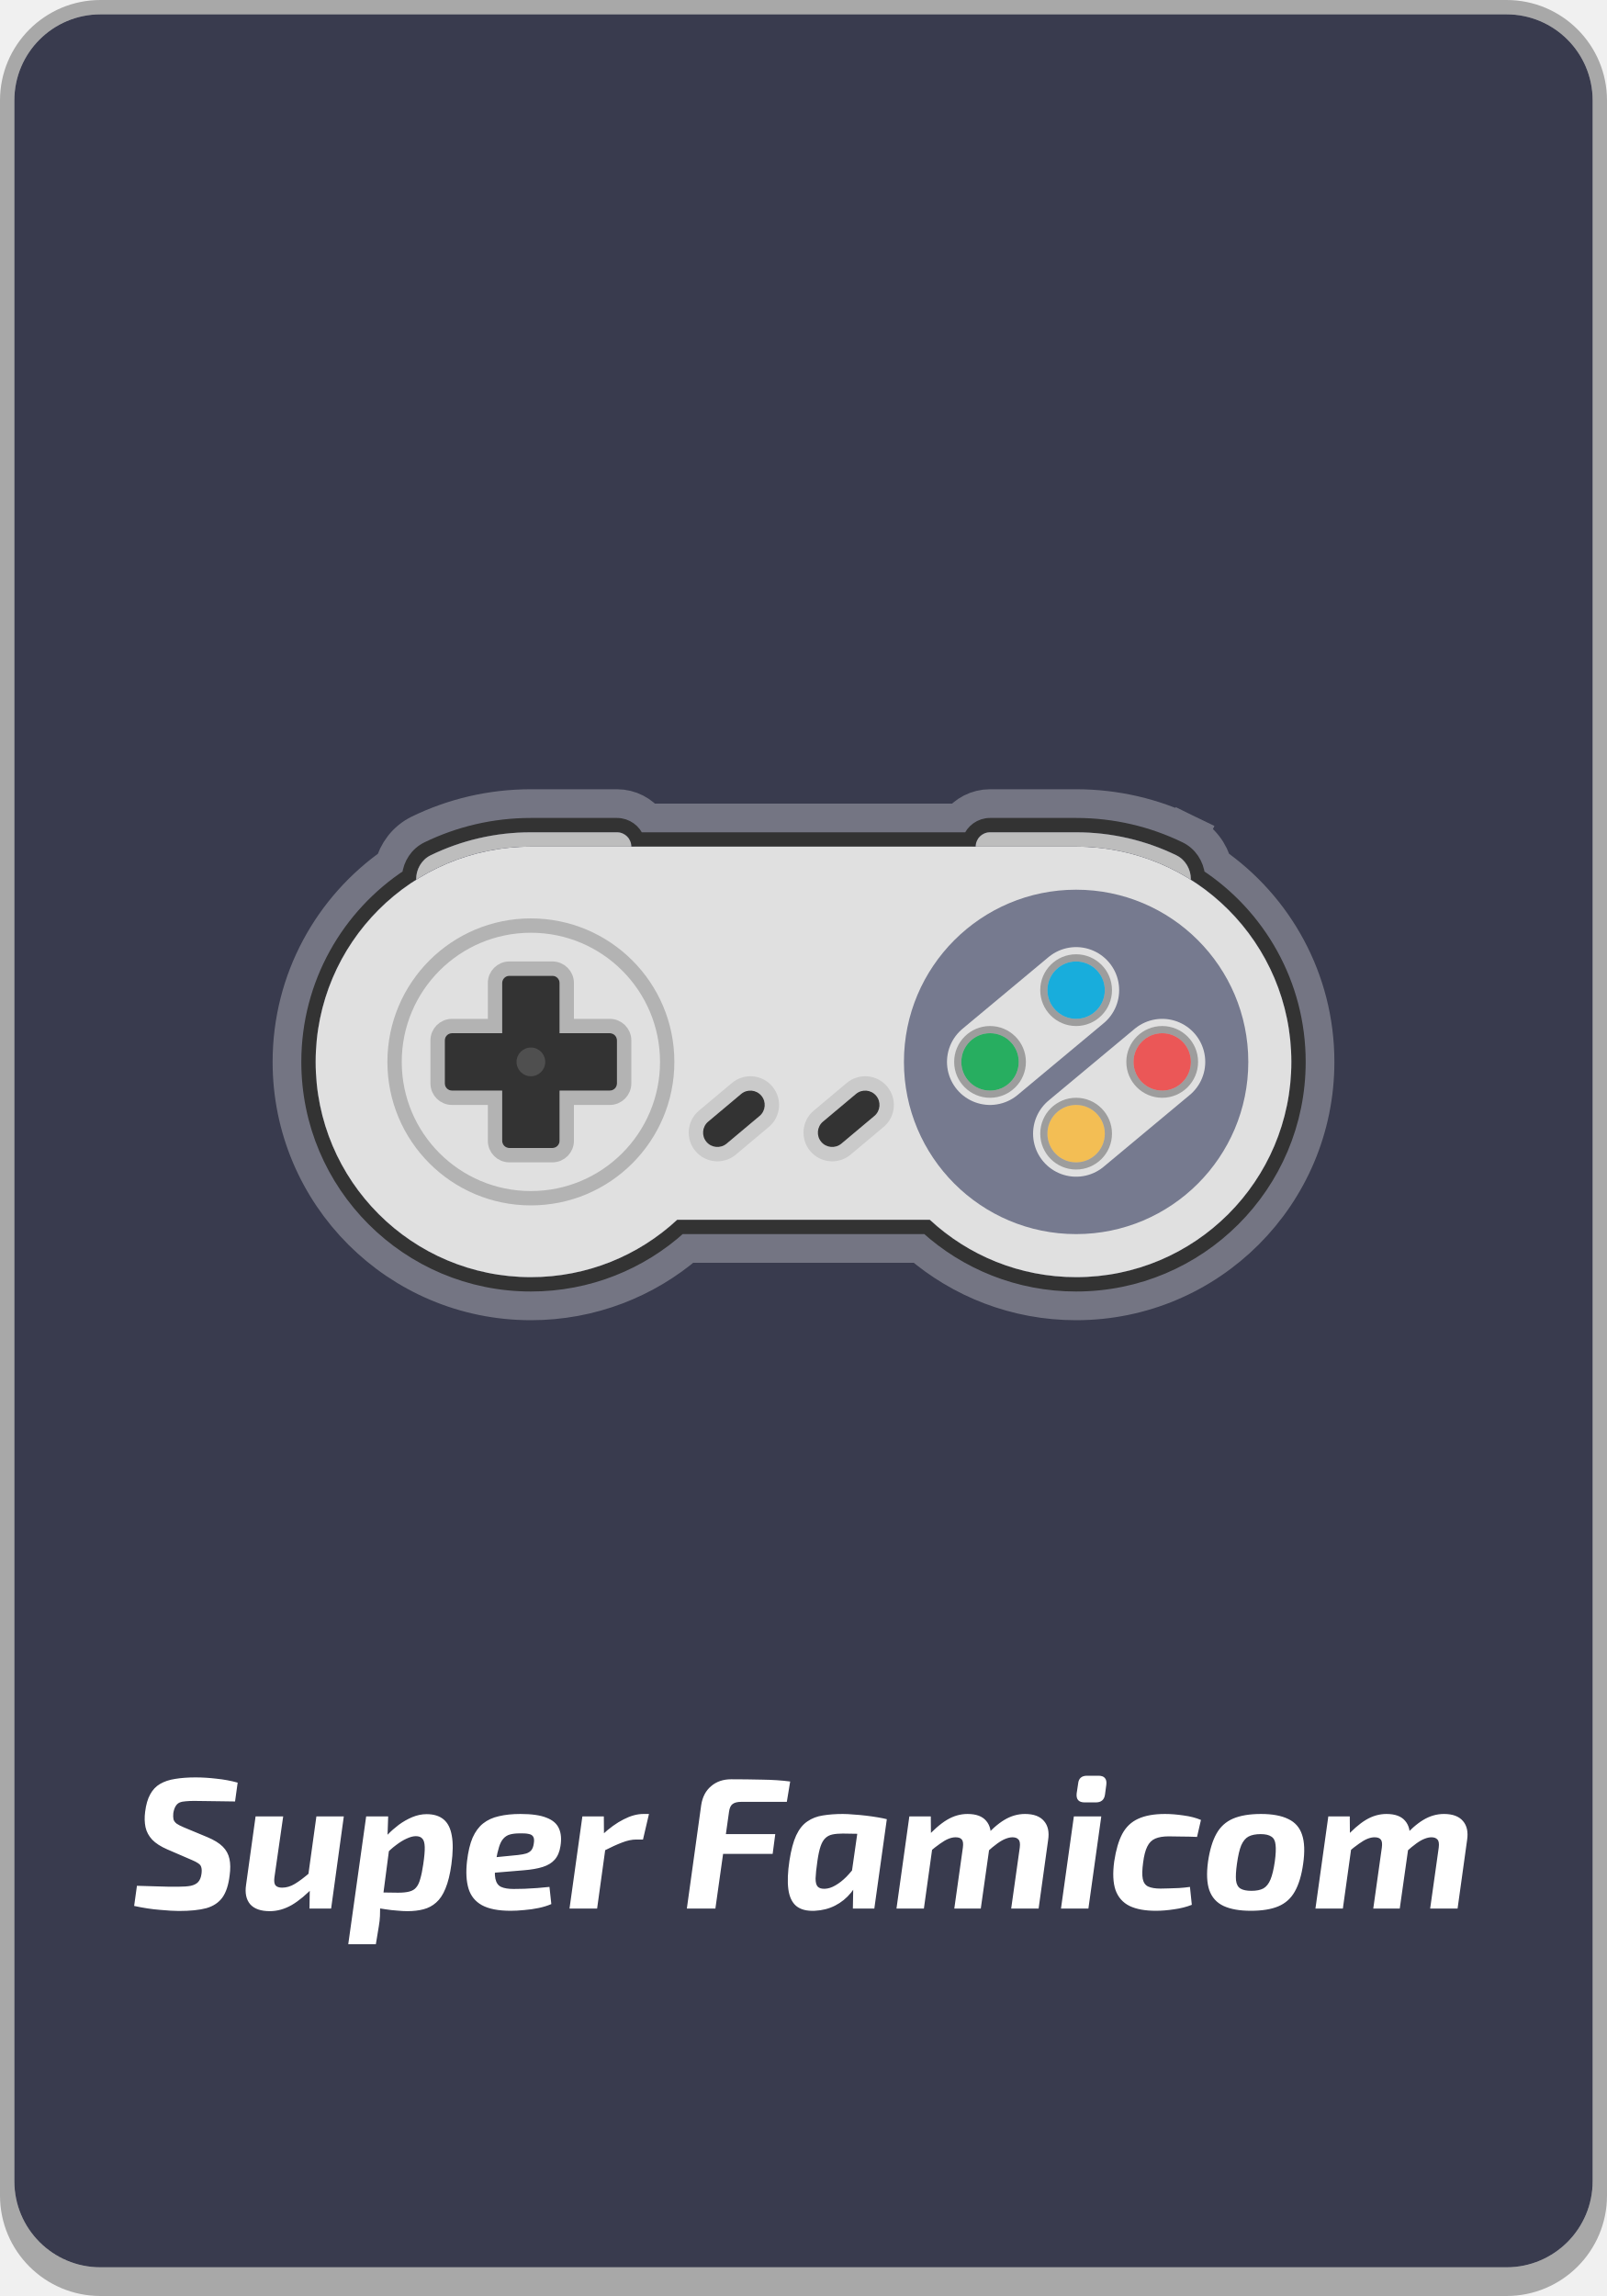
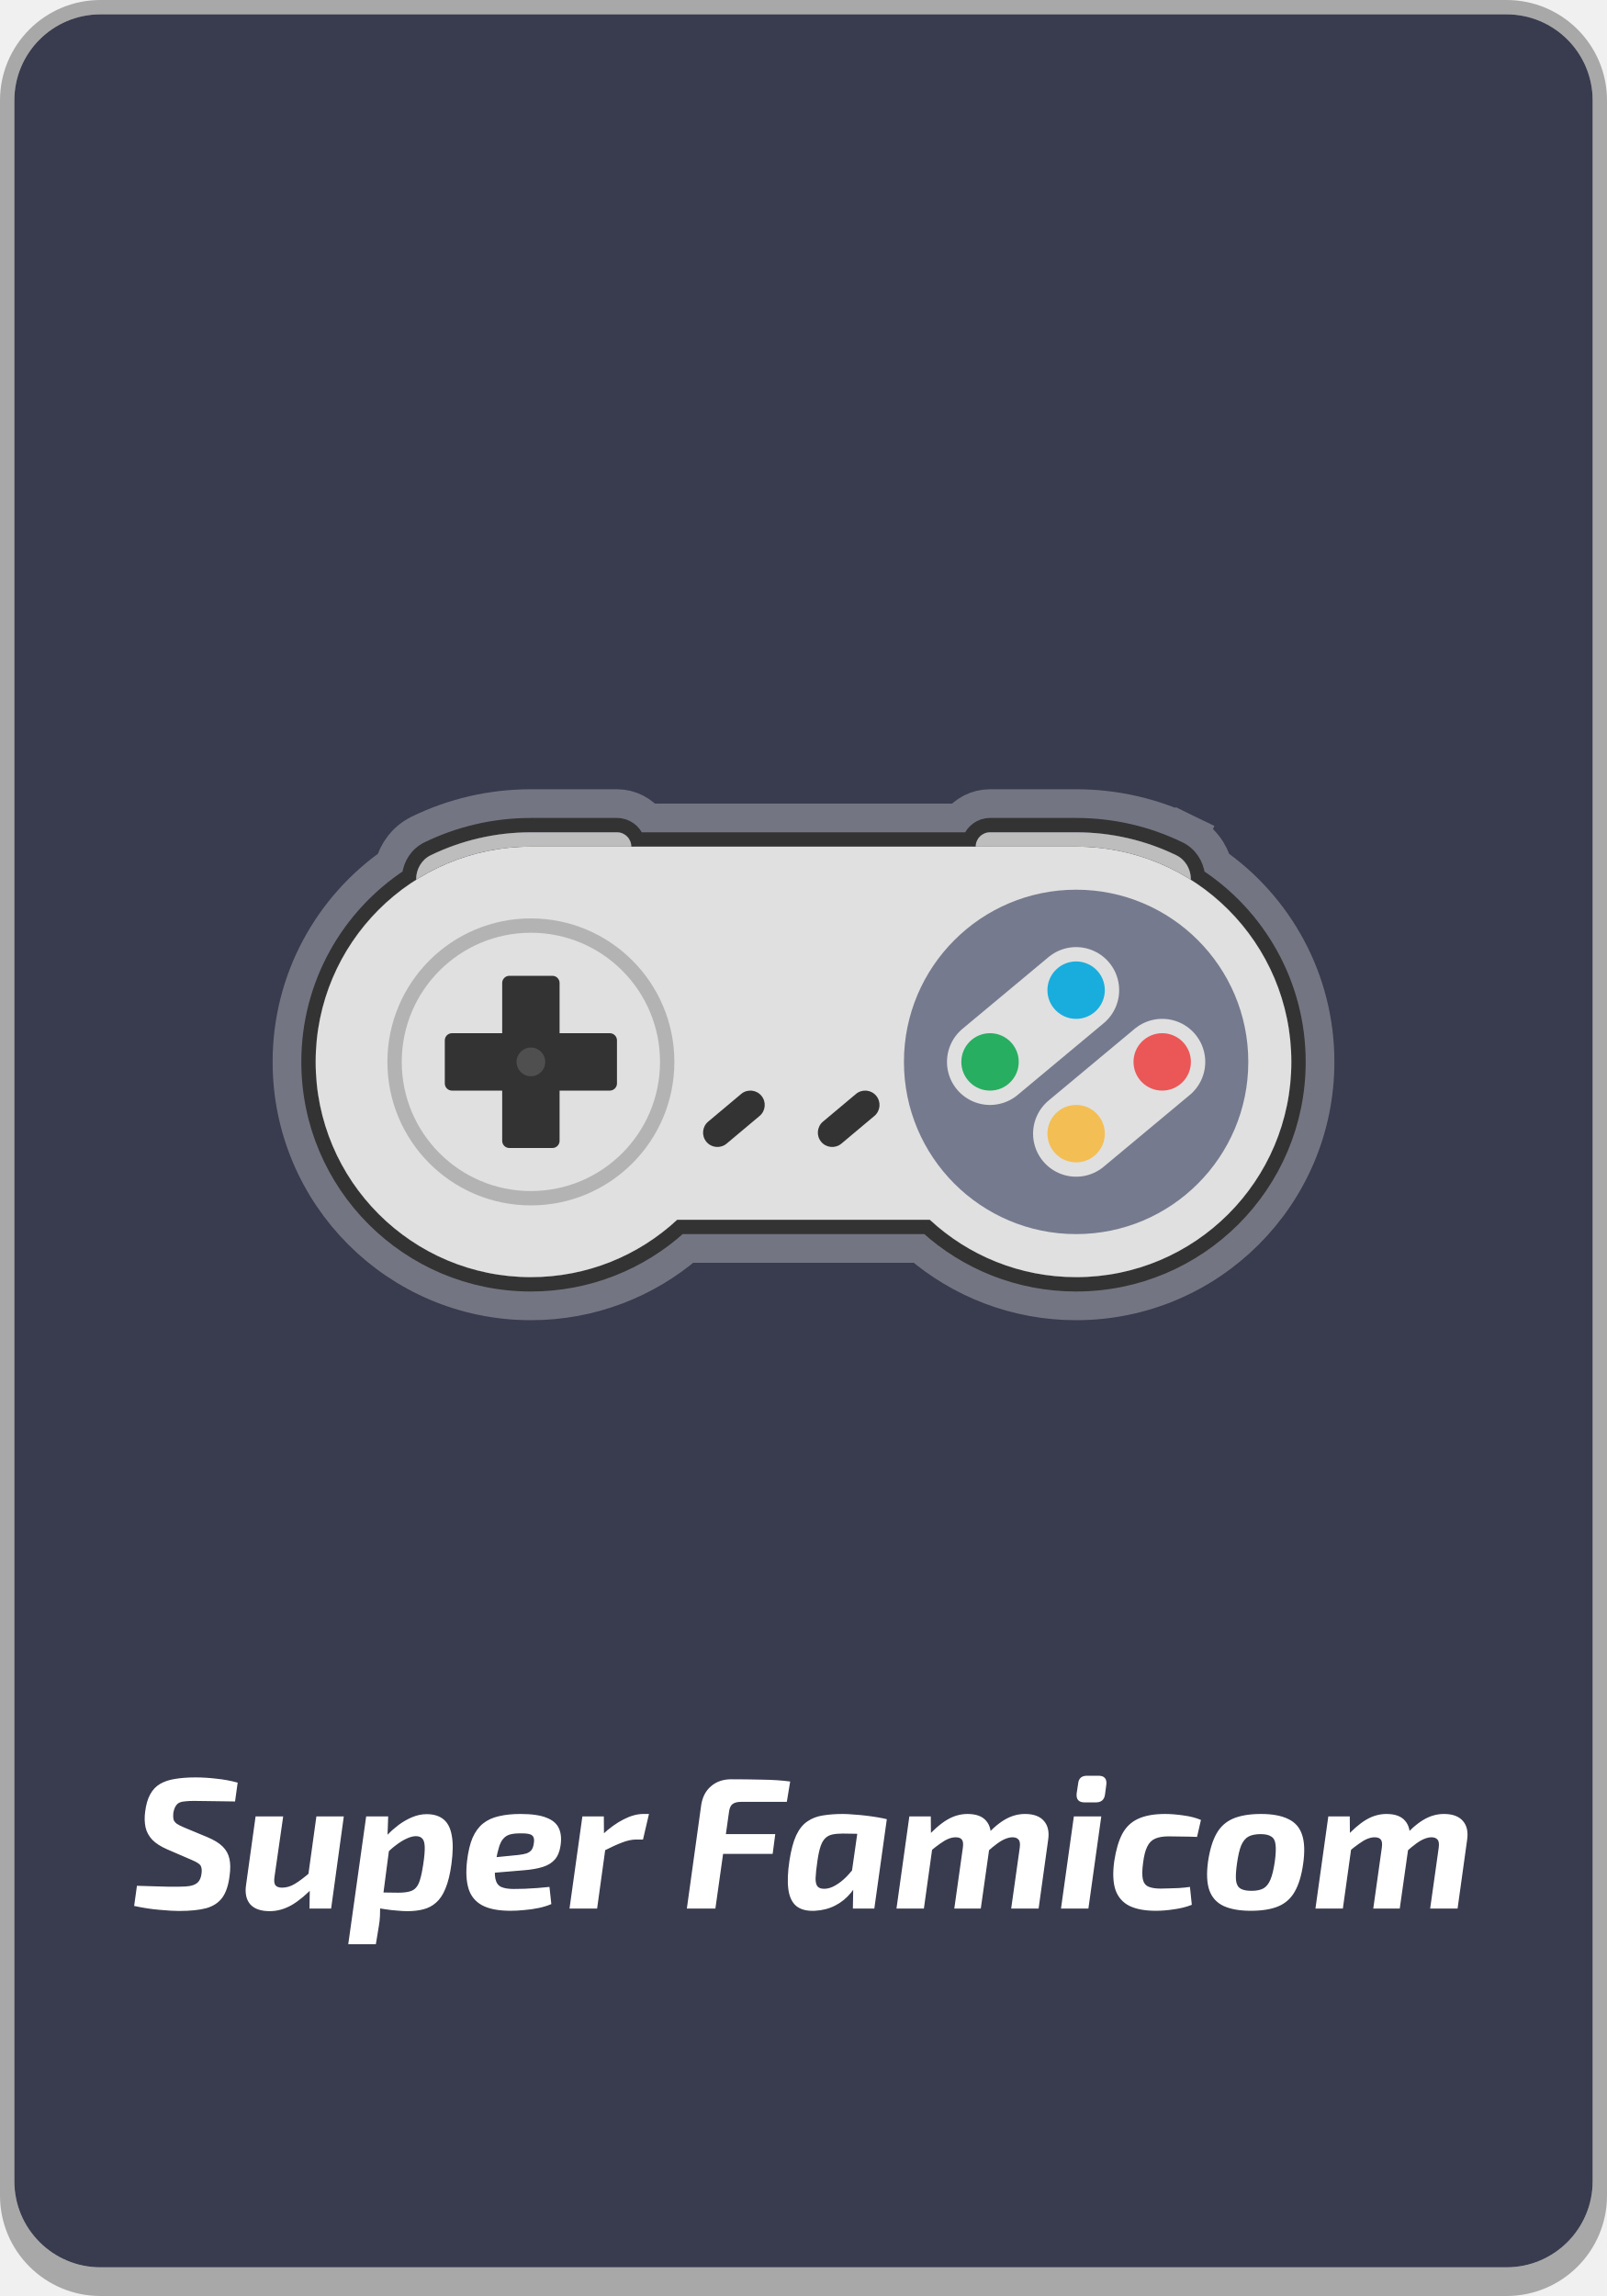
<svg xmlns="http://www.w3.org/2000/svg" width="112" height="160" viewBox="0 0 112 160" fill="none">
  <g clip-path="url(#clip0_113_1813)">
    <path d="M1 7C1 3.686 3.686 1 7 1H105C108.314 1 111 3.686 111 7V152C111 155.314 108.314 158 105 158H7C3.686 158 1 155.314 1 152V7Z" fill="#393B4E" />
    <path fill-rule="evenodd" clip-rule="evenodd" d="M7 0C3.134 0 0 3.134 0 7V153C0 156.866 3.134 160 7 160H105C108.866 160 112 156.866 112 153V7C112 3.134 108.866 0 105 0H7ZM7 1C3.686 1 1 3.686 1 7C1 7 1 7 1 7V152C1 152.165 1.007 152.328 1.02 152.49C1.269 155.575 3.851 158 7 158H105C108.149 158 110.731 155.575 110.98 152.49C110.993 152.328 111 152.165 111 152V7C111 3.686 108.314 1 105 1H7Z" fill="black" fill-opacity="0.3" />
-     <path d="M69 56.5C68.182 56.5 67.456 56.893 67 57.5H45C44.544 56.893 43.818 56.5 43 56.5H37C34.265 56.5 31.673 57.128 29.363 58.25C28.437 58.7 27.839 59.523 27.608 60.432C23.316 63.409 20.5 68.375 20.5 74C20.5 83.113 27.887 90.5 37 90.5C41.115 90.5 44.881 88.992 47.771 86.5H64.229C67.119 88.992 70.885 90.5 75 90.5C84.113 90.5 91.5 83.113 91.5 74C91.5 68.375 88.684 63.409 84.392 60.432C84.161 59.523 83.563 58.7 82.637 58.25L81.985 59.592L82.637 58.25C80.327 57.128 77.735 56.5 75 56.5H69Z" stroke="white" stroke-opacity="0.3" stroke-width="3" />
-     <path d="M67.585 58.5H44.415C44.209 57.917 43.653 57.5 43 57.5H37C34.42 57.5 31.976 58.093 29.8 59.15C29.052 59.513 28.598 60.241 28.514 61.027C24.291 63.795 21.5 68.571 21.5 74C21.5 82.56 28.44 89.5 37 89.5C40.998 89.5 44.644 87.986 47.392 85.5H64.608C67.356 87.986 71.002 89.5 75 89.5C83.56 89.5 90.5 82.56 90.5 74C90.5 68.571 87.709 63.795 83.486 61.027C83.402 60.241 82.948 59.513 82.2 59.15C80.024 58.093 77.58 57.5 75 57.5H69C68.347 57.5 67.791 57.917 67.585 58.5Z" stroke="#333333" />
+     <path d="M45 57.5C44.544 56.893 43.818 56.5 43 56.5H37C34.265 56.5 31.673 57.128 29.363 58.25C28.437 58.7 27.839 59.523 27.608 60.432C23.316 63.409 20.5 68.375 20.5 74C20.5 83.113 27.887 90.5 37 90.5C41.115 90.5 44.881 88.992 47.771 86.5H64.229C67.119 88.992 70.885 90.5 75 90.5C84.113 90.5 91.5 83.113 91.5 74C91.5 68.375 88.684 63.409 84.392 60.432C84.161 59.523 83.563 58.7 82.637 58.25L81.985 59.592L82.637 58.25C80.327 57.128 77.735 56.5 75 56.5H69C68.182 56.5 67.456 56.893 67 57.5H45Z" stroke="white" stroke-opacity="0.3" stroke-width="3" />
+     <path d="M44.415 58.5C44.209 57.917 43.653 57.5 43 57.5H37C34.42 57.5 31.976 58.093 29.8 59.15C29.052 59.513 28.598 60.241 28.514 61.027C24.291 63.795 21.5 68.571 21.5 74C21.5 82.56 28.44 89.5 37 89.5C40.998 89.5 44.644 87.986 47.392 85.5H64.608C67.356 87.986 71.002 89.5 75 89.5C83.56 89.5 90.5 82.56 90.5 74C90.5 68.571 87.709 63.795 83.486 61.027C83.402 60.241 82.948 59.513 82.2 59.15C80.024 58.093 77.58 57.5 75 57.5H69C68.347 57.5 67.791 57.917 67.585 58.5H44.415Z" stroke="#333333" />
    <path d="M37 89C40.938 89 44.522 87.482 47.198 85H64.802C67.478 87.482 71.062 89 75 89C83.284 89 90 82.284 90 74C90 65.716 83.284 59 75 59H37C28.716 59 22 65.716 22 74C22 82.284 28.716 89 37 89Z" fill="#E0E0E0" />
    <circle cx="37" cy="74" r="9.5" stroke="black" stroke-opacity="0.2" />
    <path d="M35.5 68C35.224 68 35 68.224 35 68.5V72H31.5C31.224 72 31 72.224 31 72.5V75.5C31 75.776 31.224 76 31.5 76H35V79.5C35 79.776 35.224 80 35.5 80H38.5C38.776 80 39 79.776 39 79.5V76H42.5C42.776 76 43 75.776 43 75.5V72.5C43 72.224 42.776 72 42.5 72H39V68.5C39 68.224 38.776 68 38.5 68H35.5Z" fill="#333333" />
-     <path d="M35.5 67.5C34.948 67.5 34.5 67.948 34.5 68.5V71.5H31.5C30.948 71.5 30.5 71.948 30.5 72.5V75.5C30.5 76.052 30.948 76.5 31.5 76.5H34.5V79.5C34.5 80.052 34.948 80.5 35.5 80.5H38.5C39.052 80.5 39.5 80.052 39.5 79.5V76.5H42.5C43.052 76.5 43.5 76.052 43.5 75.5V72.5C43.5 71.948 43.052 71.5 42.5 71.5H39.5V68.5C39.5 67.948 39.052 67.5 38.5 67.5H35.5Z" stroke="black" stroke-opacity="0.2" />
    <circle cx="37" cy="74" r="1" fill="#4F4F4F" />
    <circle cx="75" cy="74" r="12" fill="#767A8F" />
    <path d="M69 74L75 69M75 79L81 74" stroke="#E0E0E0" stroke-width="6" stroke-linecap="round" stroke-linejoin="round" />
    <circle cx="69" cy="74" r="2" fill="#27AE60" />
-     <circle cx="69" cy="74" r="2.25" stroke="black" stroke-opacity="0.3" stroke-width="0.5" />
    <circle cx="81" cy="74" r="2" fill="#EB5757" />
-     <circle cx="81" cy="74" r="2.25" stroke="black" stroke-opacity="0.3" stroke-width="0.5" />
    <circle cx="75" cy="69" r="2" fill="#18ADDC" />
-     <circle cx="75" cy="69" r="2.25" stroke="black" stroke-opacity="0.3" stroke-width="0.5" />
    <circle cx="75" cy="79" r="2" fill="#F3BE54" />
-     <circle cx="75" cy="79" r="2.25" stroke="black" stroke-opacity="0.3" stroke-width="0.5" />
    <path d="M49.234 79.571C48.879 79.148 48.934 78.517 49.357 78.162L51.655 76.234C52.078 75.879 52.709 75.934 53.064 76.357C53.419 76.78 53.364 77.411 52.941 77.766L50.643 79.694C50.22 80.049 49.589 79.994 49.234 79.571Z" fill="#333333" />
    <path d="M57.234 79.571C56.879 79.148 56.934 78.517 57.357 78.162L59.656 76.234C60.079 75.879 60.709 75.934 61.064 76.357C61.419 76.78 61.364 77.411 60.941 77.766L58.643 79.694C58.22 80.049 57.589 79.994 57.234 79.571Z" fill="#333333" />
-     <path d="M51.334 75.851L49.036 77.779C48.401 78.312 48.319 79.258 48.851 79.893C49.383 80.527 50.33 80.61 50.964 80.078L53.262 78.149C53.897 77.617 53.98 76.671 53.447 76.036C52.915 75.401 51.969 75.319 51.334 75.851ZM59.334 75.851L57.036 77.779C56.401 78.312 56.319 79.258 56.851 79.893C57.384 80.527 58.33 80.61 58.964 80.078L61.263 78.149C61.897 77.617 61.98 76.671 61.447 76.036C60.915 75.401 59.969 75.319 59.334 75.851Z" stroke="black" stroke-opacity="0.1" />
-     <path d="M44 59C44 58.448 43.552 58 43 58H37C34.497 58 32.128 58.575 30.018 59.599C29.376 59.911 29 60.58 29 61.294V61.309C31.315 59.846 34.059 59 37 59H44V59Z" fill="#BDBDBD" />
-     <path d="M68 59C68 58.448 68.448 58 69 58H75C77.503 58 79.872 58.575 81.981 59.599C82.624 59.911 83 60.58 83 61.294V61.309C80.685 59.846 77.941 59 75 59H68V59Z" fill="#BDBDBD" />
+     <path d="M44 59C44 58.448 43.552 58 43 58H37C34.497 58 32.128 58.575 30.018 59.599C29.376 59.911 29 60.58 29 61.294V61.309C31.315 59.846 34.059 59 37 59H44Z" fill="#BDBDBD" />
+     <path d="M68 59C68 58.448 68.448 58 69 58H75C77.503 58 79.872 58.575 81.981 59.599C82.624 59.911 83 60.58 83 61.294V61.309C80.685 59.846 77.941 59 75 59H68Z" fill="#BDBDBD" />
    <path d="M13.626 123.861C14.094 123.861 14.584 123.891 15.095 123.952C15.607 124.004 16.096 124.095 16.564 124.225L16.382 125.538C16.105 125.529 15.806 125.525 15.485 125.525C15.173 125.516 14.853 125.512 14.523 125.512C14.194 125.503 13.86 125.499 13.522 125.499C13.306 125.499 13.111 125.508 12.937 125.525C12.773 125.534 12.63 125.564 12.508 125.616C12.396 125.668 12.305 125.755 12.235 125.876C12.166 125.989 12.114 126.145 12.079 126.344C12.062 126.517 12.066 126.665 12.092 126.786C12.127 126.899 12.201 126.998 12.313 127.085C12.426 127.163 12.595 127.25 12.82 127.345L14.445 128.021C14.922 128.22 15.282 128.441 15.524 128.684C15.767 128.927 15.923 129.213 15.992 129.542C16.062 129.863 16.066 130.244 16.005 130.686C15.927 131.353 15.758 131.869 15.498 132.233C15.238 132.588 14.866 132.835 14.38 132.974C13.895 133.104 13.258 133.169 12.469 133.169C12.149 133.169 11.707 133.143 11.143 133.091C10.589 133.048 9.991 132.957 9.349 132.818L9.544 131.414C10.056 131.423 10.498 131.436 10.87 131.453C11.243 131.462 11.555 131.47 11.806 131.479C12.058 131.479 12.257 131.479 12.404 131.479C12.777 131.479 13.076 131.457 13.301 131.414C13.527 131.362 13.696 131.275 13.808 131.154C13.93 131.024 14.008 130.833 14.042 130.582C14.068 130.391 14.064 130.24 14.029 130.127C14.003 130.014 13.934 129.923 13.821 129.854C13.717 129.776 13.57 129.698 13.379 129.62L11.663 128.879C11.204 128.68 10.853 128.454 10.61 128.203C10.368 127.943 10.212 127.653 10.142 127.332C10.073 127.003 10.064 126.643 10.116 126.253C10.177 125.759 10.294 125.356 10.467 125.044C10.641 124.723 10.87 124.481 11.156 124.316C11.451 124.143 11.802 124.026 12.209 123.965C12.625 123.896 13.098 123.861 13.626 123.861ZM19.737 126.578L19.126 130.829C19.091 131.098 19.117 131.284 19.204 131.388C19.299 131.492 19.451 131.544 19.659 131.544C19.962 131.544 20.257 131.457 20.543 131.284C20.838 131.111 21.206 130.833 21.648 130.452L21.934 131.414C21.371 132.012 20.838 132.458 20.335 132.753C19.832 133.039 19.321 133.182 18.801 133.182C18.177 133.182 17.722 133.022 17.436 132.701C17.159 132.372 17.063 131.921 17.15 131.349L17.813 126.578H19.737ZM23.962 126.578L23.078 133H21.57L21.596 131.258L21.427 131.089L22.051 126.578H23.962ZM29.732 126.422C30.226 126.422 30.62 126.543 30.915 126.786C31.21 127.029 31.4 127.406 31.487 127.917C31.582 128.42 31.574 129.087 31.461 129.919C31.366 130.612 31.227 131.176 31.045 131.609C30.872 132.034 30.655 132.359 30.395 132.584C30.144 132.809 29.849 132.965 29.511 133.052C29.182 133.139 28.809 133.182 28.393 133.182C28.185 133.182 27.947 133.169 27.678 133.143C27.418 133.126 27.149 133.095 26.872 133.052C26.603 133.017 26.343 132.97 26.092 132.909C25.841 132.848 25.624 132.779 25.442 132.701L25.728 131.856C26.118 131.865 26.473 131.873 26.794 131.882C27.115 131.891 27.431 131.895 27.743 131.895C28.064 131.895 28.324 131.869 28.523 131.817C28.731 131.765 28.891 131.67 29.004 131.531C29.125 131.392 29.221 131.193 29.29 130.933C29.368 130.673 29.437 130.335 29.498 129.919C29.576 129.39 29.611 128.987 29.602 128.71C29.593 128.424 29.537 128.229 29.433 128.125C29.338 128.012 29.186 127.956 28.978 127.956C28.796 127.956 28.584 128.012 28.341 128.125C28.107 128.229 27.86 128.381 27.6 128.58C27.34 128.771 27.093 128.996 26.859 129.256L26.508 128.463C26.629 128.272 26.803 128.064 27.028 127.839C27.253 127.605 27.509 127.38 27.795 127.163C28.09 126.946 28.402 126.769 28.731 126.63C29.069 126.491 29.403 126.422 29.732 126.422ZM27.054 126.578L27.002 128.125L27.197 128.281L26.625 132.662L26.495 132.87C26.495 133.095 26.491 133.312 26.482 133.52C26.473 133.737 26.447 133.971 26.404 134.222L26.196 135.483H24.272L25.52 126.578H27.054ZM36.267 126.409C37.056 126.409 37.663 126.496 38.087 126.669C38.521 126.834 38.811 127.085 38.958 127.423C39.106 127.752 39.14 128.16 39.062 128.645C39.002 129.044 38.867 129.36 38.659 129.594C38.46 129.819 38.183 129.988 37.827 130.101C37.472 130.214 37.021 130.292 36.475 130.335L33.199 130.608L33.342 129.542L36.098 129.269C36.332 129.243 36.523 129.208 36.67 129.165C36.826 129.113 36.948 129.035 37.034 128.931C37.121 128.818 37.177 128.662 37.203 128.463C37.238 128.255 37.225 128.099 37.164 127.995C37.104 127.891 36.995 127.826 36.839 127.8C36.683 127.765 36.475 127.752 36.215 127.761C35.947 127.761 35.721 127.787 35.539 127.839C35.357 127.891 35.206 127.986 35.084 128.125C34.963 128.255 34.863 128.446 34.785 128.697C34.707 128.94 34.634 129.256 34.564 129.646C34.478 130.209 34.465 130.634 34.525 130.92C34.586 131.206 34.72 131.397 34.928 131.492C35.136 131.587 35.427 131.635 35.799 131.635C36.007 131.635 36.259 131.631 36.553 131.622C36.848 131.605 37.147 131.587 37.45 131.57C37.762 131.544 38.044 131.518 38.295 131.492L38.425 132.688C38.165 132.801 37.871 132.892 37.541 132.961C37.212 133.03 36.878 133.078 36.54 133.104C36.202 133.139 35.886 133.156 35.591 133.156C34.733 133.156 34.066 133.026 33.589 132.766C33.121 132.506 32.809 132.12 32.653 131.609C32.497 131.089 32.463 130.452 32.549 129.698C32.627 129.031 32.757 128.485 32.939 128.06C33.13 127.635 33.373 127.306 33.667 127.072C33.971 126.829 34.339 126.66 34.772 126.565C35.206 126.461 35.704 126.409 36.267 126.409ZM42.084 126.578L42.097 128.112L42.266 128.294L41.616 133H39.692L40.589 126.578H42.084ZM45.23 126.409L44.814 128.19H44.346C44.043 128.19 43.714 128.259 43.358 128.398C43.012 128.528 42.574 128.727 42.045 128.996L41.967 127.865C42.479 127.388 42.977 127.029 43.462 126.786C43.948 126.535 44.407 126.409 44.84 126.409H45.23ZM50.964 123.991C51.675 123.991 52.39 124 53.109 124.017C53.829 124.026 54.483 124.069 55.072 124.147L54.838 125.564H51.666C51.389 125.564 51.185 125.616 51.055 125.72C50.925 125.815 50.843 125.997 50.808 126.266L49.859 133H47.87L48.871 125.785C48.958 125.222 49.188 124.784 49.56 124.472C49.933 124.151 50.401 123.991 50.964 123.991ZM48.819 127.813H54.032L53.85 129.191H48.624L48.819 127.813ZM58.739 126.409C58.965 126.409 59.216 126.422 59.493 126.448C59.779 126.465 60.065 126.491 60.351 126.526C60.646 126.561 60.919 126.6 61.17 126.643C61.43 126.686 61.643 126.73 61.807 126.773L60.494 127.813C60.148 127.796 59.831 127.787 59.545 127.787C59.259 127.778 58.991 127.774 58.739 127.774C58.453 127.774 58.211 127.796 58.011 127.839C57.812 127.882 57.647 127.969 57.517 128.099C57.387 128.22 57.279 128.407 57.192 128.658C57.106 128.909 57.032 129.247 56.971 129.672C56.893 130.209 56.85 130.621 56.841 130.907C56.841 131.184 56.893 131.375 56.997 131.479C57.101 131.583 57.266 131.631 57.491 131.622C57.725 131.613 57.968 131.535 58.219 131.388C58.479 131.241 58.735 131.041 58.986 130.79C59.238 130.53 59.48 130.24 59.714 129.919L60.052 130.543C59.879 131.054 59.632 131.505 59.311 131.895C58.999 132.276 58.631 132.575 58.206 132.792C57.782 133.009 57.309 133.13 56.789 133.156C56.226 133.182 55.793 133.069 55.489 132.818C55.195 132.567 55.013 132.177 54.943 131.648C54.874 131.119 54.9 130.456 55.021 129.659C55.134 128.922 55.29 128.337 55.489 127.904C55.697 127.462 55.957 127.137 56.269 126.929C56.581 126.712 56.941 126.574 57.348 126.513C57.764 126.444 58.228 126.409 58.739 126.409ZM59.909 126.656L61.807 126.773L60.936 133H59.441L59.467 131.544L59.233 131.388L59.909 126.656ZM64.872 126.578L64.885 128.06L65.054 128.242L64.391 133H62.48L63.377 126.578H64.872ZM67.433 126.409C68.031 126.409 68.465 126.569 68.733 126.89C69.011 127.211 69.11 127.657 69.032 128.229L68.356 133H66.51L67.108 128.749C67.143 128.489 67.121 128.307 67.043 128.203C66.965 128.09 66.818 128.034 66.601 128.034C66.445 128.034 66.281 128.069 66.107 128.138C65.934 128.207 65.739 128.32 65.522 128.476C65.306 128.623 65.041 128.831 64.729 129.1L64.495 128.138C65.033 127.54 65.531 127.102 65.99 126.825C66.45 126.548 66.931 126.409 67.433 126.409ZM71.437 126.409C72.044 126.409 72.486 126.574 72.763 126.903C73.041 127.224 73.136 127.666 73.049 128.229L72.386 133H70.475L71.073 128.749C71.108 128.472 71.078 128.285 70.982 128.19C70.896 128.086 70.757 128.034 70.566 128.034C70.419 128.034 70.259 128.069 70.085 128.138C69.921 128.199 69.73 128.307 69.513 128.463C69.305 128.61 69.054 128.818 68.759 129.087L68.512 128.138C69.05 127.531 69.544 127.094 69.994 126.825C70.454 126.548 70.935 126.409 71.437 126.409ZM76.754 126.578L75.856 133H73.945L74.843 126.578H76.754ZM76.558 123.744C76.766 123.744 76.914 123.796 77.001 123.9C77.096 124.004 77.13 124.16 77.105 124.368L77.013 125.057C76.962 125.421 76.749 125.603 76.376 125.603H75.597C75.18 125.603 74.994 125.395 75.037 124.979L75.141 124.29C75.176 123.926 75.384 123.744 75.766 123.744H76.558ZM81.192 126.409C81.599 126.409 82.032 126.444 82.492 126.513C82.951 126.574 83.354 126.678 83.701 126.825L83.428 128.008C83.046 127.991 82.682 127.982 82.336 127.982C81.989 127.973 81.694 127.969 81.452 127.969C81.07 127.969 80.758 128.021 80.516 128.125C80.273 128.229 80.087 128.415 79.957 128.684C79.827 128.944 79.731 129.312 79.671 129.789C79.601 130.292 79.593 130.673 79.645 130.933C79.697 131.193 79.822 131.371 80.022 131.466C80.23 131.561 80.52 131.609 80.893 131.609C81.049 131.609 81.235 131.605 81.452 131.596C81.677 131.587 81.92 131.579 82.18 131.57C82.44 131.553 82.691 131.527 82.934 131.492L83.064 132.74C82.691 132.887 82.279 132.991 81.829 133.052C81.387 133.121 80.962 133.156 80.555 133.156C79.801 133.156 79.19 133.043 78.722 132.818C78.254 132.584 77.929 132.216 77.747 131.713C77.573 131.202 77.543 130.534 77.656 129.711C77.777 128.914 77.963 128.277 78.215 127.8C78.475 127.315 78.843 126.964 79.32 126.747C79.805 126.522 80.429 126.409 81.192 126.409ZM87.886 126.409C88.674 126.409 89.307 126.526 89.784 126.76C90.26 126.985 90.581 127.349 90.746 127.852C90.919 128.355 90.945 129.031 90.824 129.88C90.711 130.686 90.516 131.332 90.239 131.817C89.97 132.294 89.589 132.636 89.095 132.844C88.601 133.052 87.959 133.156 87.171 133.156C86.391 133.156 85.758 133.043 85.273 132.818C84.796 132.593 84.467 132.229 84.285 131.726C84.111 131.223 84.081 130.556 84.194 129.724C84.315 128.909 84.51 128.264 84.779 127.787C85.047 127.302 85.433 126.951 85.936 126.734C86.447 126.517 87.097 126.409 87.886 126.409ZM87.86 127.813C87.513 127.813 87.231 127.869 87.015 127.982C86.807 128.095 86.638 128.298 86.508 128.593C86.386 128.888 86.287 129.317 86.209 129.88C86.139 130.374 86.118 130.76 86.144 131.037C86.178 131.314 86.282 131.505 86.456 131.609C86.629 131.713 86.885 131.765 87.223 131.765C87.569 131.765 87.847 131.709 88.055 131.596C88.263 131.475 88.427 131.267 88.549 130.972C88.67 130.677 88.77 130.261 88.848 129.724C88.917 129.213 88.934 128.823 88.9 128.554C88.874 128.277 88.774 128.086 88.601 127.982C88.436 127.869 88.189 127.813 87.86 127.813ZM94.072 126.578L94.085 128.06L94.254 128.242L93.591 133H91.68L92.577 126.578H94.072ZM96.633 126.409C97.231 126.409 97.664 126.569 97.933 126.89C98.21 127.211 98.31 127.657 98.232 128.229L97.556 133H95.71L96.308 128.749C96.342 128.489 96.321 128.307 96.243 128.203C96.165 128.09 96.017 128.034 95.801 128.034C95.645 128.034 95.48 128.069 95.307 128.138C95.133 128.207 94.938 128.32 94.722 128.476C94.505 128.623 94.241 128.831 93.929 129.1L93.695 128.138C94.232 127.54 94.73 127.102 95.19 126.825C95.649 126.548 96.13 126.409 96.633 126.409ZM100.637 126.409C101.243 126.409 101.685 126.574 101.963 126.903C102.24 127.224 102.335 127.666 102.249 128.229L101.586 133H99.675L100.273 128.749C100.307 128.472 100.277 128.285 100.182 128.19C100.095 128.086 99.956 128.034 99.766 128.034C99.618 128.034 99.458 128.069 99.285 128.138C99.12 128.199 98.929 128.307 98.713 128.463C98.505 128.61 98.253 128.818 97.959 129.087L97.712 128.138C98.249 127.531 98.743 127.094 99.194 126.825C99.653 126.548 100.134 126.409 100.637 126.409Z" fill="white" />
  </g>
  <defs>
    <clipPath id="clip0_113_1813">
      <rect width="112" height="160" rx="6" fill="white" />
    </clipPath>
  </defs>
</svg>
